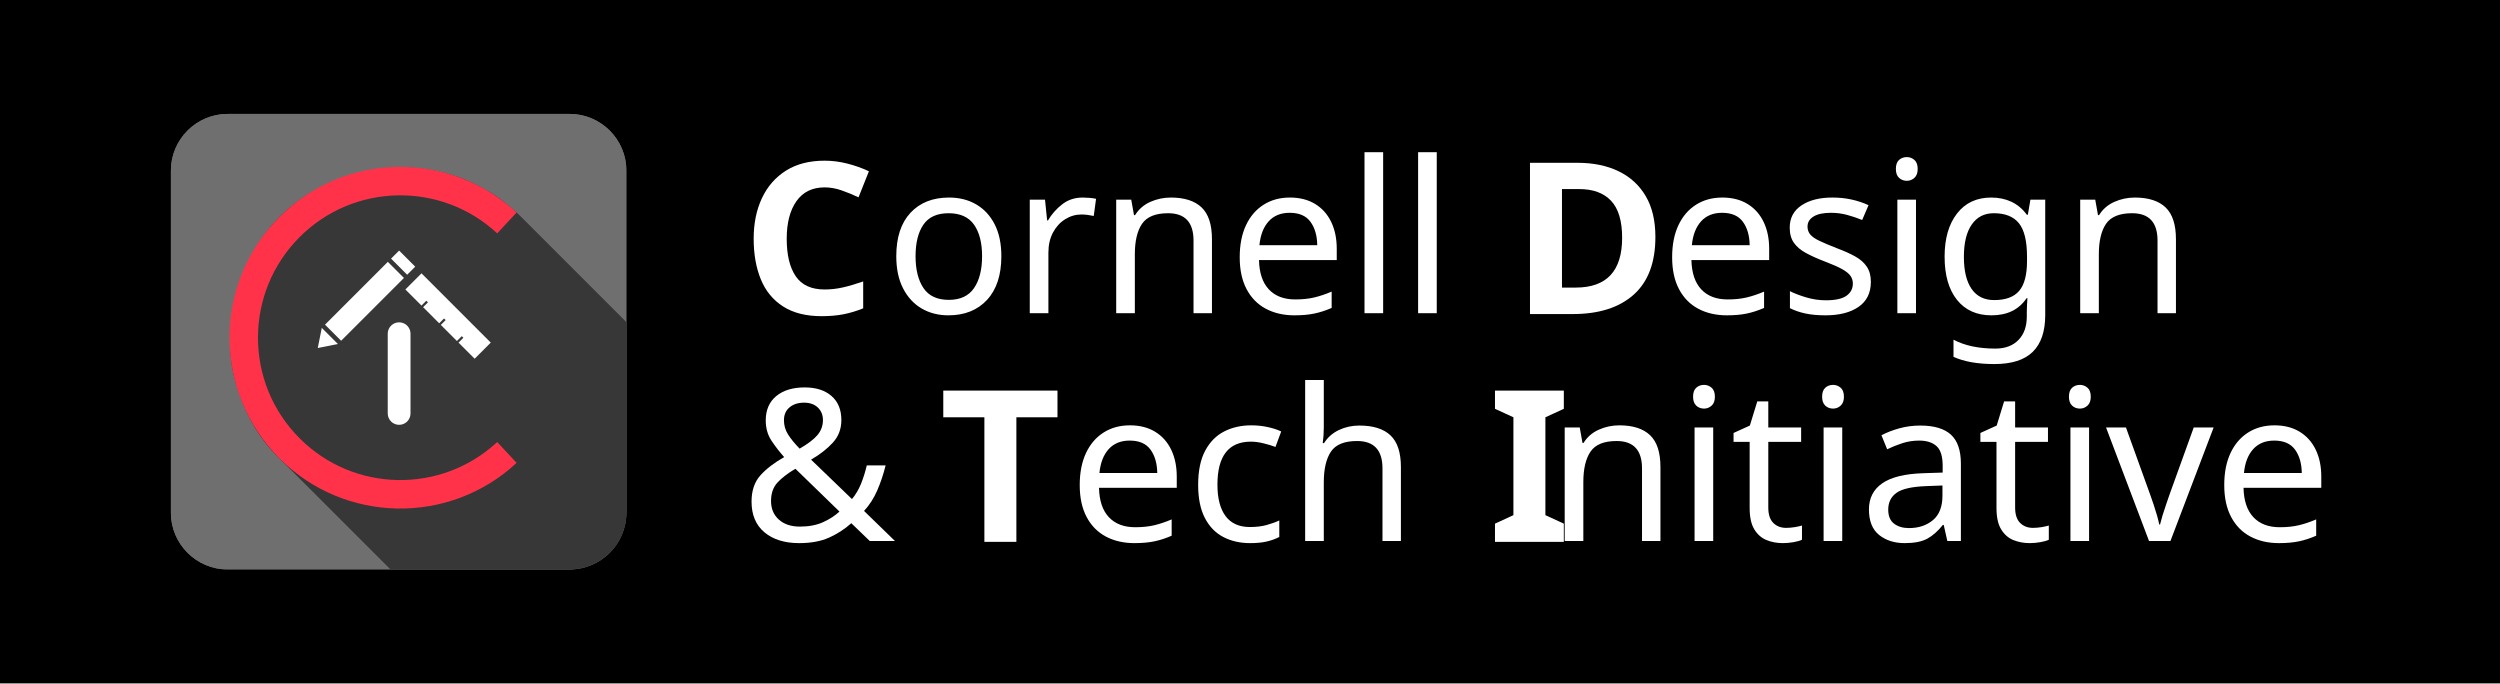
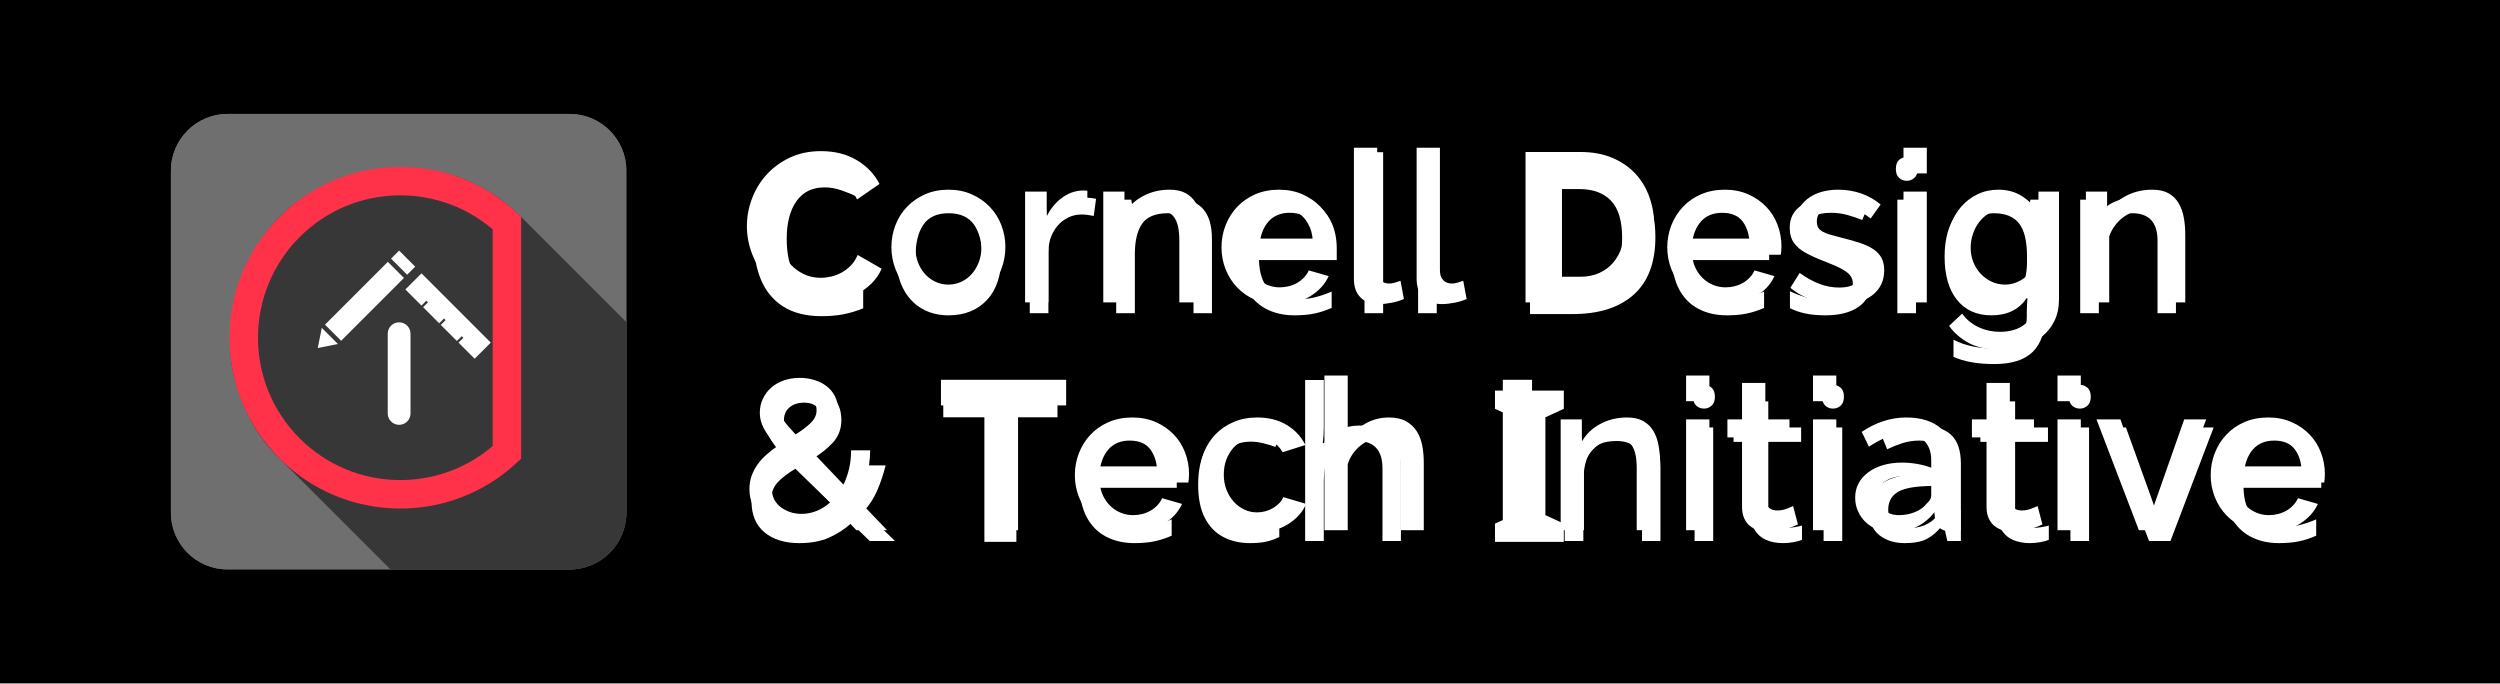
<svg xmlns="http://www.w3.org/2000/svg" xmlns:xlink="http://www.w3.org/1999/xlink" width="4390px" height="1200px" viewBox="0 0 4390 1200" version="1.1">
  <defs>
    <rect id="path-1" x="0" y="0" width="800" height="800" rx="100" />
  </defs>
-   <g id="Wordmark-Light-Text-Padding-Background" stroke="none" stroke-width="1" fill="none" fill-rule="evenodd">
+   <g id="Wordmark-Light-Text-Background" stroke="none" stroke-width="1" fill="none" fill-rule="evenodd">
    <rect fill="#000000" x="0" y="0" width="4390" height="1200" />
-     <g id="Wordmark-Light-Text-Padding">
-       <g id="Wordmark-Light-Text" transform="translate(300, 200)">
-         <g id="Logo-Text---Light" transform="translate(1000, 0)" fill="#FFFFFF" font-family="Raleway-Bold, Raleway" font-size="372" font-weight="bold" letter-spacing="-1.782" line-spacing="400">
-           <text id="Text-Label">
+     <g id="Wordmark-Light-Text-Transparent">
+       <g id="Wordmark-Light-Text-No-Padding" transform="translate(300, 200)">
+         <g id="Logo-Text---Light" transform="translate(1000, 0)" fill="#FFFFFF">
+           <text id="Text-Label" font-family="Raleway-Bold, Raleway" font-size="372" font-weight="bold" line-spacing="400" letter-spacing="-1.782">
            <tspan x="1.86" y="351.487">C</tspan>
            <tspan x="253.41" y="350" font-family="Raleway-SemiBold, Raleway" font-weight="500" letter-spacing="-1.842">ornell </tspan>
            <tspan x="1353.168" y="351.487" letter-spacing="-1.842">D</tspan>
            <tspan x="1615.818" y="350" font-family="Raleway-SemiBold, Raleway" font-weight="500" letter-spacing="-1.842">esign</tspan>
            <tspan x="0" y="750" font-family="Raleway-SemiBold, Raleway" font-weight="500" letter-spacing="-1.842">&amp; </tspan>
            <tspan x="348.972" y="751.487" letter-spacing="-1.842">T</tspan>
            <tspan x="575.538" y="750" font-family="Raleway-SemiBold, Raleway" font-weight="500" letter-spacing="-1.842">ech </tspan>
            <tspan x="1313.287" y="751.487" letter-spacing="-1.842">I</tspan>
            <tspan x="1415.977" y="750" font-family="Raleway-SemiBold, Raleway" font-weight="500" letter-spacing="-1.842">nitiative</tspan>
          </text>
+           <path d="M11.532,197.08 C11.532,180.96 14.446,165.026 20.274,149.278 C26.102,133.53 34.596,119.456 45.756,107.056 C56.916,94.656 70.556,84.612 86.676,76.924 C102.796,69.236 121.148,65.392 141.732,65.392 C166.036,65.392 187.054,70.724 204.786,81.388 C222.518,92.052 235.724,105.94 244.404,123.052 L204.972,150.208 C201.5,142.768 197.284,136.506 192.324,131.422 C187.364,126.338 182.032,122.308 176.328,119.332 C170.624,116.356 164.672,114.186 158.472,112.822 C152.272,111.458 146.196,110.776 140.244,110.776 C127.348,110.776 116.126,113.38 106.578,118.588 C97.03,123.796 89.094,130.554 82.77,138.862 C76.446,147.17 71.672,156.594 68.448,167.134 C65.224,177.674 63.612,188.152 63.612,198.568 C63.612,210.224 65.472,221.446 69.192,232.234 C72.912,243.022 78.182,252.508 85.002,260.692 C91.822,268.876 100.006,275.448 109.554,280.408 C119.102,285.368 129.58,287.848 140.988,287.848 C146.94,287.848 153.14,287.104 159.588,285.616 C166.036,284.128 172.174,281.772 178.002,278.548 C183.83,275.324 189.224,271.17 194.184,266.086 C199.144,261.002 203.112,254.864 206.088,247.672 L248.124,271.852 C243.908,281.772 237.894,290.514 230.082,298.078 C222.27,305.642 213.466,312.028 203.67,317.236 C193.874,322.444 183.396,326.412 172.236,329.14 C161.076,331.868 150.164,333.232 139.5,333.232 C120.652,333.232 103.416,329.264 87.792,321.328 C72.168,313.392 58.714,303.038 47.43,290.266 C36.146,277.494 27.342,262.986 21.018,246.742 C14.694,230.498 11.532,213.944 11.532,197.08 Z M365.382,334.72 C350.005,334.72 336.18,331.992 323.904,326.536 C311.627,321.08 301.15,313.764 292.469,304.588 C283.789,295.412 277.094,284.686 272.382,272.41 C267.669,260.134 265.313,247.3 265.313,233.908 C265.313,220.516 267.669,207.682 272.382,195.406 C277.094,183.13 283.851,172.404 292.656,163.228 C301.46,154.052 311.999,146.736 324.276,141.28 C336.552,135.824 350.253,133.096 365.382,133.096 C380.51,133.096 394.211,135.824 406.488,141.28 C418.764,146.736 429.303,154.052 438.108,163.228 C446.912,172.404 453.669,183.13 458.382,195.406 C463.094,207.682 465.45,220.516 465.45,233.908 C465.45,247.3 463.094,260.134 458.382,272.41 C453.669,284.686 446.912,295.412 438.108,304.588 C429.303,313.764 418.764,321.08 406.488,326.536 C394.211,331.992 380.51,334.72 365.382,334.72 Z M307.349,234.28 C307.349,243.704 308.837,252.384 311.813,260.32 C314.79,268.256 318.881,275.138 324.089,280.966 C329.298,286.794 335.435,291.382 342.503,294.73 C349.572,298.078 357.197,299.752 365.382,299.752 C373.566,299.752 381.191,298.078 388.26,294.73 C395.328,291.382 401.465,286.732 406.673,280.78 C411.882,274.828 415.973,267.884 418.95,259.948 C421.926,252.012 423.413,243.332 423.413,233.908 C423.413,224.732 421.926,216.114 418.95,208.054 C415.973,199.994 411.882,192.988 406.673,187.036 C401.465,181.084 395.328,176.434 388.26,173.086 C381.191,169.738 373.566,168.064 365.382,168.064 C357.445,168.064 349.944,169.8 342.875,173.272 C335.807,176.744 329.67,181.456 324.462,187.408 C319.253,193.36 315.1,200.366 312,208.426 C308.899,216.486 307.349,225.104 307.349,234.28 Z M609.432,171.784 C593.56,172.28 579.486,175.938 567.21,182.758 C554.934,189.578 546.192,199.312 540.984,211.96 L540.984,331 L500.064,331 L500.064,136.444 L538.008,136.444 L538.008,179.968 C544.704,166.576 553.446,155.85 564.234,147.79 C575.022,139.73 586.616,135.328 599.016,134.584 L605.154,134.584 C606.766,134.584 608.192,134.708 609.432,134.956 L609.432,171.784 Z M811.818,331 L770.898,331 L770.898,222.004 C770.898,203.652 767.984,190.322 762.156,182.014 C756.328,173.706 747.71,169.552 736.302,169.552 C730.35,169.552 724.398,170.668 718.446,172.9 C712.494,175.132 706.914,178.294 701.706,182.386 C696.498,186.478 691.848,191.314 687.756,196.894 C683.664,202.474 680.502,208.612 678.27,215.308 L678.27,331 L637.35,331 L637.35,136.444 L674.55,136.444 L674.55,175.504 C681.99,162.36 692.778,152.006 706.914,144.442 C721.05,136.878 736.674,133.096 753.786,133.096 C765.442,133.096 774.99,135.204 782.43,139.42 C789.87,143.636 795.76,149.402 800.1,156.718 C804.44,164.034 807.478,172.466 809.214,182.014 C810.95,191.562 811.818,201.668 811.818,212.332 L811.818,331 Z M945.756,334.72 C930.628,334.72 916.864,332.054 904.464,326.722 C892.064,321.39 881.462,314.136 872.658,304.96 C863.854,295.784 857.034,285.12 852.198,272.968 C847.362,260.816 844.944,247.92 844.944,234.28 C844.944,220.64 847.362,207.682 852.198,195.406 C857.034,183.13 863.854,172.342 872.658,163.042 C881.462,153.742 892.064,146.426 904.464,141.094 C916.864,135.762 930.752,133.096 946.128,133.096 C961.256,133.096 974.958,135.824 987.234,141.28 C999.51,146.736 1009.988,153.99 1018.668,163.042 C1027.348,172.094 1033.982,182.634 1038.57,194.662 C1043.158,206.69 1045.452,219.276 1045.452,232.42 C1045.452,235.396 1045.328,238.186 1045.08,240.79 C1044.832,243.394 1044.584,245.564 1044.336,247.3 L888.468,247.3 C889.212,255.98 891.258,263.792 894.606,270.736 C897.954,277.68 902.294,283.694 907.626,288.778 C912.958,293.862 919.034,297.768 925.854,300.496 C932.674,303.224 939.804,304.588 947.244,304.588 C952.7,304.588 958.094,303.906 963.426,302.542 C968.758,301.178 973.656,299.194 978.12,296.59 C982.584,293.986 986.552,290.824 990.024,287.104 C993.496,283.384 996.224,279.292 998.208,274.828 L1033.176,284.872 C1026.48,299.504 1015.382,311.47 999.882,320.77 C984.382,330.07 966.34,334.72 945.756,334.72 Z M1004.904,219.028 C1004.16,210.844 1002.114,203.28 998.766,196.336 C995.418,189.392 991.14,183.502 985.932,178.666 C980.724,173.83 974.648,170.048 967.704,167.32 C960.76,164.592 953.444,163.228 945.756,163.228 C938.068,163.228 930.814,164.592 923.994,167.32 C917.174,170.048 911.16,173.83 905.952,178.666 C900.744,183.502 896.528,189.392 893.304,196.336 C890.08,203.28 888.096,210.844 887.352,219.028 L1004.904,219.028 Z M1077.462,59.44 L1118.382,59.44 L1118.382,274.828 C1118.382,282.02 1120.242,287.662 1123.962,291.754 C1127.682,295.846 1132.89,297.892 1139.586,297.892 C1142.314,297.892 1145.476,297.396 1149.072,296.404 C1152.668,295.412 1156.078,294.296 1159.302,293.056 L1165.254,325.048 C1159.302,327.776 1152.234,329.946 1144.05,331.558 C1135.866,333.17 1128.55,333.976 1122.102,333.976 C1107.966,333.976 1096.992,330.132 1089.18,322.444 C1081.368,314.756 1077.462,303.844 1077.462,289.708 L1077.462,59.44 Z M1187.592,59.44 L1228.512,59.44 L1228.512,274.828 C1228.512,282.02 1230.372,287.662 1234.092,291.754 C1237.812,295.846 1243.02,297.892 1249.716,297.892 C1252.444,297.892 1255.606,297.396 1259.202,296.404 C1262.798,295.412 1266.208,294.296 1269.432,293.056 L1275.384,325.048 C1269.432,327.776 1262.364,329.946 1254.18,331.558 C1245.996,333.17 1238.68,333.976 1232.232,333.976 C1218.096,333.976 1207.122,330.132 1199.31,322.444 C1191.498,314.756 1187.592,303.844 1187.592,289.708 L1187.592,59.44 Z M1378.836,331 L1378.836,66.88 L1474.812,66.88 C1496.388,66.88 1515.298,70.352 1531.542,77.296 C1547.786,84.24 1561.364,93.664 1572.276,105.568 C1583.188,117.472 1591.372,131.422 1596.828,147.418 C1602.284,163.414 1605.012,180.464 1605.012,198.568 C1605.012,218.656 1601.974,236.822 1595.898,253.066 C1589.822,269.31 1581.08,283.198 1569.672,294.73 C1558.264,306.262 1544.562,315.19 1528.566,321.514 C1512.57,327.838 1494.652,331 1474.812,331 L1378.836,331 Z M1553.304,198.568 C1553.304,185.92 1551.568,174.264 1548.096,163.6 C1544.624,152.936 1539.54,143.76 1532.844,136.072 C1526.148,128.384 1517.902,122.432 1508.106,118.216 C1498.31,114 1487.212,111.892 1474.812,111.892 L1430.172,111.892 L1430.172,285.988 L1474.812,285.988 C1487.46,285.988 1498.682,283.756 1508.478,279.292 C1518.274,274.828 1526.458,268.69 1533.03,260.878 C1539.602,253.066 1544.624,243.828 1548.096,233.164 C1551.568,222.5 1553.304,210.968 1553.304,198.568 Z M1728.534,334.72 C1713.406,334.72 1699.642,332.054 1687.242,326.722 C1674.842,321.39 1664.24,314.136 1655.436,304.96 C1646.632,295.784 1639.812,285.12 1634.976,272.968 C1630.14,260.816 1627.722,247.92 1627.722,234.28 C1627.722,220.64 1630.14,207.682 1634.976,195.406 C1639.812,183.13 1646.632,172.342 1655.436,163.042 C1664.24,153.742 1674.842,146.426 1687.242,141.094 C1699.642,135.762 1713.53,133.096 1728.906,133.096 C1744.034,133.096 1757.736,135.824 1770.012,141.28 C1782.288,146.736 1792.766,153.99 1801.446,163.042 C1810.126,172.094 1816.76,182.634 1821.348,194.662 C1825.936,206.69 1828.23,219.276 1828.23,232.42 C1828.23,235.396 1828.106,238.186 1827.858,240.79 C1827.61,243.394 1827.362,245.564 1827.114,247.3 L1671.246,247.3 C1671.99,255.98 1674.036,263.792 1677.384,270.736 C1680.732,277.68 1685.072,283.694 1690.404,288.778 C1695.736,293.862 1701.812,297.768 1708.632,300.496 C1715.452,303.224 1722.582,304.588 1730.022,304.588 C1735.478,304.588 1740.872,303.906 1746.204,302.542 C1751.536,301.178 1756.434,299.194 1760.898,296.59 C1765.362,293.986 1769.33,290.824 1772.802,287.104 C1776.274,283.384 1779.002,279.292 1780.986,274.828 L1815.954,284.872 C1809.258,299.504 1798.16,311.47 1782.66,320.77 C1767.16,330.07 1749.118,334.72 1728.534,334.72 Z M1787.682,219.028 C1786.938,210.844 1784.892,203.28 1781.544,196.336 C1778.196,189.392 1773.918,183.502 1768.71,178.666 C1763.502,173.83 1757.426,170.048 1750.482,167.32 C1743.538,164.592 1736.222,163.228 1728.534,163.228 C1720.846,163.228 1713.592,164.592 1706.772,167.32 C1699.952,170.048 1693.938,173.83 1688.73,178.666 C1683.522,183.502 1679.306,189.392 1676.082,196.336 C1672.858,203.28 1670.874,210.844 1670.13,219.028 L1787.682,219.028 Z M1930.548,334.72 C1914.924,334.72 1899.362,332.178 1883.862,327.094 C1868.362,322.01 1855.032,314.756 1843.872,305.332 L1860.24,279.292 C1871.896,287.724 1883.428,294.11 1894.836,298.45 C1906.244,302.79 1917.9,304.96 1929.804,304.96 C1941.956,304.96 1951.566,302.604 1958.634,297.892 C1965.702,293.18 1969.236,286.484 1969.236,277.804 C1969.236,269.62 1965.268,263.668 1957.332,259.948 C1949.396,256.228 1936.996,252.136 1920.132,247.672 C1907.98,244.448 1897.564,241.348 1888.884,238.372 C1880.204,235.396 1873.136,231.924 1867.68,227.956 C1862.224,223.988 1858.256,219.4 1855.776,214.192 C1853.296,208.984 1852.056,202.66 1852.056,195.22 C1852.056,185.3 1853.978,176.496 1857.822,168.808 C1861.666,161.12 1866.998,154.61 1873.818,149.278 C1880.638,143.946 1888.636,139.916 1897.812,137.188 C1906.988,134.46 1916.908,133.096 1927.572,133.096 C1942.204,133.096 1955.844,135.328 1968.492,139.792 C1981.14,144.256 1992.424,150.704 2002.344,159.136 L1984.86,183.688 C1966.756,169.304 1947.536,162.112 1927.2,162.112 C1916.784,162.112 1908.042,164.282 1900.974,168.622 C1893.906,172.962 1890.372,179.844 1890.372,189.268 C1890.372,193.236 1891.116,196.584 1892.604,199.312 C1894.092,202.04 1896.51,204.396 1899.858,206.38 C1903.206,208.364 1907.546,210.162 1912.878,211.774 C1918.21,213.386 1924.844,215.184 1932.78,217.168 C1945.924,220.392 1957.27,223.616 1966.818,226.84 C1976.366,230.064 1984.24,233.846 1990.44,238.186 C1996.64,242.526 2001.228,247.61 2004.204,253.438 C2007.18,259.266 2008.668,266.272 2008.668,274.456 C2008.668,293.056 2001.662,307.75 1987.65,318.538 C1973.638,329.326 1954.604,334.72 1930.548,334.72 Z M2042.538,331 L2042.538,136.444 L2083.458,136.444 L2083.458,331 L2042.538,331 Z M2042.538,104.452 L2042.538,59.44 L2083.458,59.44 L2083.458,104.452 L2042.538,104.452 Z M2207.724,332.86 C2194.58,332.86 2182.552,330.194 2171.64,324.862 C2160.728,319.53 2151.366,312.276 2143.554,303.1 C2135.742,293.924 2129.666,283.384 2125.326,271.48 C2120.986,259.576 2118.816,247.052 2118.816,233.908 C2118.816,220.02 2121.048,206.938 2125.512,194.662 C2129.976,182.386 2136.176,171.722 2144.112,162.67 C2152.048,153.618 2161.534,146.426 2172.57,141.094 C2183.606,135.762 2195.82,133.096 2209.212,133.096 C2224.836,133.096 2238.538,136.816 2250.318,144.256 C2262.098,151.696 2271.832,161.368 2279.52,173.272 L2279.52,136.444 L2315.604,136.444 L2315.604,325.42 C2315.604,339.556 2313,352.08 2307.792,362.992 C2302.584,373.904 2295.33,383.142 2286.03,390.706 C2276.73,398.27 2265.756,404.036 2253.108,408.004 C2240.46,411.972 2226.82,413.956 2212.188,413.956 C2190.612,413.956 2172.694,410.298 2158.434,402.982 C2144.174,395.666 2132.208,385.436 2122.536,372.292 L2145.6,350.716 C2153.04,361.132 2162.65,369.068 2174.43,374.524 C2186.21,379.98 2198.796,382.708 2212.188,382.708 C2220.62,382.708 2228.618,381.592 2236.182,379.36 C2243.746,377.128 2250.38,373.656 2256.084,368.944 C2261.788,364.232 2266.314,358.28 2269.662,351.088 C2273.01,343.896 2274.684,335.34 2274.684,325.42 L2274.684,295.66 C2267.74,307.564 2258.192,316.74 2246.04,323.188 C2233.888,329.636 2221.116,332.86 2207.724,332.86 Z M2221.116,299.752 C2227.316,299.752 2233.268,298.698 2238.972,296.59 C2244.676,294.482 2249.946,291.63 2254.782,288.034 C2259.618,284.438 2263.772,280.346 2267.244,275.758 C2270.716,271.17 2273.196,266.272 2274.684,261.064 L2274.684,210.1 C2272.204,203.9 2268.98,198.258 2265.012,193.174 C2261.044,188.09 2256.518,183.688 2251.434,179.968 C2246.35,176.248 2240.956,173.334 2235.252,171.226 C2229.548,169.118 2223.844,168.064 2218.14,168.064 C2209.212,168.064 2201.214,169.986 2194.146,173.83 C2187.078,177.674 2181.064,182.758 2176.104,189.082 C2171.144,195.406 2167.3,202.536 2164.572,210.472 C2161.844,218.408 2160.48,226.592 2160.48,235.024 C2160.48,243.952 2162.03,252.322 2165.13,260.134 C2168.23,267.946 2172.508,274.766 2177.964,280.594 C2183.42,286.422 2189.806,291.072 2197.122,294.544 C2204.438,298.016 2212.436,299.752 2221.116,299.752 Z M2537.334,331 L2496.414,331 L2496.414,222.004 C2496.414,203.652 2493.501,190.322 2487.673,182.014 C2481.844,173.706 2473.227,169.552 2461.818,169.552 C2455.866,169.552 2449.915,170.668 2443.963,172.9 C2438.01,175.132 2432.431,178.294 2427.222,182.386 C2422.014,186.478 2417.365,191.314 2413.273,196.894 C2409.18,202.474 2406.019,208.612 2403.787,215.308 L2403.787,331 L2362.867,331 L2362.867,136.444 L2400.066,136.444 L2400.066,175.504 C2407.507,162.36 2418.294,152.006 2432.43,144.442 C2446.567,136.878 2462.19,133.096 2479.302,133.096 C2490.959,133.096 2500.506,135.204 2507.947,139.42 C2515.387,143.636 2521.276,149.402 2525.617,156.718 C2529.957,164.034 2532.994,172.466 2534.731,182.014 C2536.466,191.562 2537.334,201.668 2537.334,212.332 L2537.334,331 Z M203.856,731 L179.676,705.704 C168.764,715.128 156.798,722.32 143.778,727.28 C130.758,732.24 117.18,734.72 103.044,734.72 C90.148,734.72 78.368,732.736 67.704,728.768 C57.04,724.8 47.864,719.406 40.176,712.586 C32.488,705.766 26.536,697.706 22.32,688.406 C18.104,679.106 15.996,669.248 15.996,658.832 C15.996,650.4 17.298,642.588 19.902,635.396 C22.506,628.204 26.04,621.508 30.504,615.308 C34.968,609.108 40.176,603.404 46.128,598.196 C52.08,592.988 58.28,588.152 64.728,583.688 C59.024,577.488 54.25,571.784 50.406,566.576 C46.562,561.368 43.462,556.47 41.106,551.882 C38.75,547.294 37.014,542.83 35.898,538.49 C34.782,534.15 34.224,529.624 34.224,524.912 C34.224,515.984 36.022,507.738 39.618,500.174 C43.214,492.61 48.112,486.1 54.312,480.644 C60.512,475.188 67.89,470.972 76.446,467.996 C85.002,465.02 94.24,463.532 104.16,463.532 C113.088,463.532 121.644,464.772 129.828,467.252 C138.012,469.732 145.204,473.328 151.404,478.04 C157.604,482.752 162.502,488.642 166.098,495.71 C169.694,502.778 171.492,510.776 171.492,519.704 C171.492,527.144 170.19,533.964 167.586,540.164 C164.982,546.364 161.448,552.254 156.984,557.834 C152.52,563.414 147.25,568.746 141.174,573.83 C135.098,578.914 128.588,583.812 121.644,588.524 L181.164,651.02 C185.38,642.34 188.666,632.978 191.022,622.934 C193.378,612.89 194.556,602.164 194.556,590.756 L228.036,590.756 C227.788,607.62 225.68,623.182 221.712,637.442 C217.744,651.702 212.164,664.536 204.972,675.944 L257.796,731 L203.856,731 Z M107.508,702.356 C116.684,702.356 125.55,700.62 134.106,697.148 C142.662,693.676 150.536,688.716 157.728,682.268 L89.28,609.728 C79.112,616.92 70.928,624.484 64.728,632.42 C58.528,640.356 55.428,649.284 55.428,659.204 C55.428,665.652 56.792,671.542 59.52,676.874 C62.248,682.206 66.03,686.732 70.866,690.452 C75.702,694.172 81.22,697.086 87.42,699.194 C93.62,701.302 100.316,702.356 107.508,702.356 Z M71.796,523.796 C71.796,526.276 72.168,528.694 72.912,531.05 C73.656,533.406 74.958,536.072 76.818,539.048 C78.678,542.024 81.282,545.372 84.63,549.092 C87.978,552.812 92.132,557.4 97.092,562.856 C108.5,555.664 117.49,548.782 124.062,542.21 C130.634,535.638 133.92,528.384 133.92,520.448 C133.92,512.512 131.13,506.126 125.55,501.29 C119.97,496.454 112.84,494.036 104.16,494.036 C94.736,494.036 86.986,496.95 80.91,502.778 C74.834,508.606 71.796,515.612 71.796,523.796 Z M572.172,511.892 L487.728,511.892 L487.728,731 L436.764,731 L436.764,511.892 L352.32,511.892 L352.32,466.88 L572.172,466.88 L572.172,511.892 Z M688.254,734.72 C673.126,734.72 659.362,732.054 646.962,726.722 C634.562,721.39 623.96,714.136 615.156,704.96 C606.352,695.784 599.532,685.12 594.696,672.968 C589.86,660.816 587.442,647.92 587.442,634.28 C587.442,620.64 589.86,607.682 594.696,595.406 C599.532,583.13 606.352,572.342 615.156,563.042 C623.96,553.742 634.562,546.426 646.962,541.094 C659.362,535.762 673.25,533.096 688.626,533.096 C703.754,533.096 717.456,535.824 729.732,541.28 C742.008,546.736 752.486,553.99 761.166,563.042 C769.846,572.094 776.48,582.634 781.068,594.662 C785.656,606.69 787.95,619.276 787.95,632.42 C787.95,635.396 787.826,638.186 787.578,640.79 C787.33,643.394 787.082,645.564 786.834,647.3 L630.966,647.3 C631.71,655.98 633.756,663.792 637.104,670.736 C640.452,677.68 644.792,683.694 650.124,688.778 C655.456,693.862 661.532,697.768 668.352,700.496 C675.172,703.224 682.302,704.588 689.742,704.588 C695.198,704.588 700.592,703.906 705.924,702.542 C711.256,701.178 716.154,699.194 720.618,696.59 C725.082,693.986 729.05,690.824 732.522,687.104 C735.994,683.384 738.722,679.292 740.706,674.828 L775.674,684.872 C768.978,699.504 757.88,711.47 742.38,720.77 C726.88,730.07 708.838,734.72 688.254,734.72 Z M747.402,619.028 C746.658,610.844 744.612,603.28 741.264,596.336 C737.916,589.392 733.638,583.502 728.43,578.666 C723.222,573.83 717.146,570.048 710.202,567.32 C703.258,564.592 695.942,563.228 688.254,563.228 C680.566,563.228 673.312,564.592 666.492,567.32 C659.672,570.048 653.658,573.83 648.45,578.666 C643.242,583.502 639.026,589.392 635.802,596.336 C632.578,603.28 630.594,610.844 629.85,619.028 L747.402,619.028 Z M806.94,633.536 C806.94,619.896 809.296,607 814.008,594.848 C818.72,582.696 825.478,572.032 834.282,562.856 C843.086,553.68 853.688,546.426 866.088,541.094 C878.488,535.762 892.376,533.096 907.752,533.096 C927.84,533.096 945.138,537.498 959.646,546.302 C974.154,555.106 985.004,566.824 992.196,581.456 L952.392,594.104 C947.68,585.92 941.356,579.534 933.42,574.946 C925.484,570.358 916.68,568.064 907.008,568.064 C898.824,568.064 891.198,569.676 884.13,572.9 C877.062,576.124 870.924,580.65 865.716,586.478 C860.508,592.306 856.416,599.188 853.44,607.124 C850.464,615.06 848.976,623.864 848.976,633.536 C848.976,642.96 850.526,651.702 853.626,659.762 C856.726,667.822 860.942,674.828 866.274,680.78 C871.606,686.732 877.806,691.382 884.874,694.73 C891.942,698.078 899.444,699.752 907.38,699.752 C912.34,699.752 917.3,699.07 922.26,697.706 C927.22,696.342 931.746,694.42 935.838,691.94 C939.93,689.46 943.526,686.608 946.626,683.384 C949.726,680.16 952.02,676.688 953.508,672.968 L993.684,684.872 C987.236,699.504 976.448,711.47 961.32,720.77 C946.192,730.07 928.336,734.72 907.752,734.72 C892.624,734.72 878.86,731.992 866.46,726.536 C854.06,721.08 843.458,713.702 834.654,704.402 C825.85,695.102 819.03,684.376 814.194,672.224 C809.358,660.072 806.94,647.176 806.94,633.536 Z M1200.162,731 L1159.242,731 L1159.242,622.004 C1159.242,604.148 1156.08,590.942 1149.756,582.386 C1143.432,573.83 1134.318,569.552 1122.414,569.552 C1116.71,569.552 1111.006,570.668 1105.302,572.9 C1099.598,575.132 1094.204,578.294 1089.12,582.386 C1084.036,586.478 1079.51,591.314 1075.542,596.894 C1071.574,602.474 1068.598,608.612 1066.614,615.308 L1066.614,731 L1025.694,731 L1025.694,459.44 L1066.614,459.44 L1066.614,575.504 C1074.054,562.112 1084.16,551.696 1096.932,544.256 C1109.704,536.816 1123.654,533.096 1138.782,533.096 C1150.934,533.096 1160.916,535.266 1168.728,539.606 C1176.54,543.946 1182.802,549.712 1187.514,556.904 C1192.226,564.096 1195.512,572.466 1197.372,582.014 C1199.232,591.562 1200.162,601.668 1200.162,612.332 L1200.162,731 Z M1338.955,731 L1338.955,466.88 L1390.291,466.88 L1390.291,731 L1338.955,731 Z M1614.997,731 L1574.077,731 L1574.077,622.004 C1574.077,603.652 1571.163,590.322 1565.335,582.014 C1559.507,573.706 1550.889,569.552 1539.481,569.552 C1533.529,569.552 1527.577,570.668 1521.625,572.9 C1515.673,575.132 1510.093,578.294 1504.885,582.386 C1499.677,586.478 1495.027,591.314 1490.935,596.894 C1486.843,602.474 1483.681,608.612 1481.449,615.308 L1481.449,731 L1440.529,731 L1440.529,536.444 L1477.729,536.444 L1477.729,575.504 C1485.169,562.36 1495.957,552.006 1510.093,544.442 C1524.229,536.878 1539.853,533.096 1556.965,533.096 C1568.621,533.096 1578.169,535.204 1585.609,539.42 C1593.049,543.636 1598.939,549.402 1603.279,556.718 C1607.619,564.034 1610.657,572.466 1612.393,582.014 C1614.129,591.562 1614.997,601.668 1614.997,612.332 L1614.997,731 Z M1660.771,731 L1660.771,536.444 L1701.691,536.444 L1701.691,731 L1660.771,731 Z M1660.771,504.452 L1660.771,459.44 L1701.691,459.44 L1701.691,504.452 L1660.771,504.452 Z M1857.205,720.956 C1851.997,723.436 1844.805,726.226 1835.629,729.326 C1826.453,732.426 1816.657,733.976 1806.241,733.976 C1799.793,733.976 1793.717,733.108 1788.013,731.372 C1782.309,729.636 1777.287,727.032 1772.947,723.56 C1768.607,720.088 1765.197,715.562 1762.717,709.982 C1760.237,704.402 1758.997,697.644 1758.997,689.708 L1758.997,568.064 L1733.329,568.064 L1733.329,536.444 L1758.997,536.444 L1758.997,472.46 L1799.917,472.46 L1799.917,536.444 L1842.325,536.444 L1842.325,568.064 L1799.917,568.064 L1799.917,676.688 C1800.413,683.632 1802.583,688.654 1806.427,691.754 C1810.271,694.854 1815.045,696.404 1820.749,696.404 C1826.453,696.404 1831.909,695.412 1837.117,693.428 C1842.325,691.444 1846.169,689.832 1848.649,688.592 L1857.205,720.956 Z M1883.635,731 L1883.635,536.444 L1924.555,536.444 L1924.555,731 L1883.635,731 Z M1883.635,504.452 L1883.635,459.44 L1924.555,459.44 L1924.555,504.452 L1883.635,504.452 Z M2023.525,734.72 C2014.101,734.72 2005.359,733.17 1997.299,730.07 C1989.239,726.97 1982.295,722.692 1976.467,717.236 C1970.639,711.78 1966.051,705.332 1962.703,697.892 C1959.355,690.452 1957.681,682.392 1957.681,673.712 C1957.681,664.536 1959.665,656.228 1963.633,648.788 C1967.601,641.348 1973.243,634.9 1980.559,629.444 C1987.875,623.988 1996.555,619.772 2006.599,616.796 C2016.643,613.82 2027.741,612.332 2039.893,612.332 C2049.069,612.332 2058.121,613.138 2067.049,614.75 C2075.977,616.362 2084.037,618.532 2091.229,621.26 L2091.229,607.868 C2091.229,593.484 2087.137,582.262 2078.953,574.202 C2070.769,566.142 2058.989,562.112 2043.613,562.112 C2033.197,562.112 2022.967,564.034 2012.923,567.878 C2002.879,571.722 1992.525,577.24 1981.861,584.432 L1969.213,558.392 C1994.261,541.528 2020.301,533.096 2047.333,533.096 C2074.117,533.096 2094.949,539.916 2109.829,553.556 C2124.709,567.196 2132.149,586.788 2132.149,612.332 L2132.149,682.64 C2132.149,691.32 2135.745,695.784 2142.937,696.032 L2142.937,731 C2138.969,731.744 2135.559,732.24 2132.707,732.488 C2129.855,732.736 2127.065,732.86 2124.337,732.86 C2116.401,732.86 2110.263,730.876 2105.923,726.908 C2101.583,722.94 2098.917,717.856 2097.925,711.656 L2096.809,699.38 C2088.129,710.788 2077.403,719.53 2064.631,725.606 C2051.859,731.682 2038.157,734.72 2023.525,734.72 Z M2034.685,704.588 C2044.605,704.588 2053.967,702.79 2062.771,699.194 C2071.575,695.598 2078.457,690.576 2083.417,684.128 C2088.625,679.664 2091.229,674.952 2091.229,669.992 L2091.229,644.324 C2084.285,641.596 2076.907,639.488 2069.095,638 C2061.283,636.512 2053.657,635.768 2046.217,635.768 C2031.585,635.768 2019.619,638.93 2010.319,645.254 C2001.019,651.578 1996.369,659.948 1996.369,670.364 C1996.369,680.036 1999.965,688.158 2007.157,694.73 C2014.349,701.302 2023.525,704.588 2034.685,704.588 Z M2286.547,720.956 C2281.339,723.436 2274.147,726.226 2264.971,729.326 C2255.795,732.426 2245.999,733.976 2235.583,733.976 C2229.135,733.976 2223.059,733.108 2217.355,731.372 C2211.651,729.636 2206.629,727.032 2202.289,723.56 C2197.949,720.088 2194.539,715.562 2192.059,709.982 C2189.579,704.402 2188.339,697.644 2188.339,689.708 L2188.339,568.064 L2162.671,568.064 L2162.671,536.444 L2188.339,536.444 L2188.339,472.46 L2229.259,472.46 L2229.259,536.444 L2271.667,536.444 L2271.667,568.064 L2229.259,568.064 L2229.259,676.688 C2229.755,683.632 2231.925,688.654 2235.769,691.754 C2239.613,694.854 2244.387,696.404 2250.091,696.404 C2255.795,696.404 2261.251,695.412 2266.459,693.428 C2271.667,691.444 2275.511,689.832 2277.991,688.592 L2286.547,720.956 Z M2312.977,731 L2312.977,536.444 L2353.897,536.444 L2353.897,731 L2312.977,731 Z M2312.977,504.452 L2312.977,459.44 L2353.897,459.44 L2353.897,504.452 L2312.977,504.452 Z M2455.843,731 L2381.443,536.444 L2423.479,536.444 L2479.279,696.404 L2535.451,536.444 L2574.139,536.444 L2499.739,731 L2455.843,731 Z M2682.781,734.72 C2667.653,734.72 2653.889,732.054 2641.489,726.722 C2629.089,721.39 2618.487,714.136 2609.683,704.96 C2600.879,695.784 2594.059,685.12 2589.223,672.968 C2584.387,660.816 2581.969,647.92 2581.969,634.28 C2581.969,620.64 2584.387,607.682 2589.223,595.406 C2594.059,583.13 2600.879,572.342 2609.683,563.042 C2618.487,553.742 2629.089,546.426 2641.489,541.094 C2653.889,535.762 2667.777,533.096 2683.153,533.096 C2698.281,533.096 2711.983,535.824 2724.259,541.28 C2736.535,546.736 2747.013,553.99 2755.693,563.042 C2764.373,572.094 2771.007,582.634 2775.595,594.662 C2780.183,606.69 2782.477,619.276 2782.477,632.42 C2782.477,635.396 2782.353,638.186 2782.105,640.79 C2781.857,643.394 2781.609,645.564 2781.361,647.3 L2625.493,647.3 C2626.237,655.98 2628.283,663.792 2631.631,670.736 C2634.979,677.68 2639.319,683.694 2644.651,688.778 C2649.983,693.862 2656.059,697.768 2662.879,700.496 C2669.699,703.224 2676.829,704.588 2684.269,704.588 C2689.725,704.588 2695.119,703.906 2700.451,702.542 C2705.783,701.178 2710.681,699.194 2715.145,696.59 C2719.609,693.986 2723.577,690.824 2727.049,687.104 C2730.521,683.384 2733.249,679.292 2735.233,674.828 L2770.201,684.872 C2763.505,699.504 2752.407,711.47 2736.907,720.77 C2721.407,730.07 2703.365,734.72 2682.781,734.72 Z M2741.929,619.028 C2741.185,610.844 2739.139,603.28 2735.791,596.336 C2732.443,589.392 2728.165,583.502 2722.957,578.666 C2717.749,573.83 2711.673,570.048 2704.729,567.32 C2697.785,564.592 2690.469,563.228 2682.781,563.228 C2675.093,563.228 2667.839,564.592 2661.019,567.32 C2654.199,570.048 2648.185,573.83 2642.977,578.666 C2637.769,583.502 2633.553,589.392 2630.329,596.336 C2627.105,603.28 2625.121,610.844 2624.377,619.028 L2741.929,619.028 Z" id="Outlines" fill-rule="evenodd" />
        </g>
        <g id="Icon-Rounded">
          <mask id="mask-2" fill="white">
            <use xlink:href="#path-1" />
          </mask>
          <use id="Mask" fill="#6F6F6F" fill-rule="evenodd" xlink:href="#path-1" />
          <g id="Icon" mask="url(#mask-2)">
            <rect id="Base" fill="#6F6F6F" fill-rule="evenodd" x="0" y="0" width="800" height="800" />
            <g id="Glyph-Shadow">
              <path d="M363.653,187.929 L625.096,187.929 L932.166,494.999 L639.236,787.929 L362.612,787.929 C312.074,789.012 261.016,774.697 209.436,744.985 C132.066,700.418 64.209,594.694 63.671,488.641 C63.166,389.055 120.009,294.657 187.729,245.714 C211.694,228.394 238.703,212.812 270.272,203.025 C282.715,199.167 300.161,193.311 324.05,190.604 C339.976,188.799 353.176,187.907 363.653,187.929 Z" id="Shadow" fill="#373737" fill-rule="evenodd" transform="translate(497.9169, 487.9571) rotate(45) translate(-497.9169, -487.9571) " />
              <g id="Glyph-Light">
                <path d="M505.196,401.622 L513.681,393.137 L510.853,390.309 L502.368,398.794 L474.083,370.51 L482.569,362.024 L479.74,359.196 L471.255,367.681 L442.971,339.397 L451.456,330.912 L448.627,328.083 L440.142,336.569 L411.858,308.284 L440.142,280 L561.765,401.622 L533.48,429.907 L505.196,401.622 Z M414.978,282.426 L386.693,254.142 L400.836,240 L429.12,268.284 L414.978,282.426 Z M409.321,288.083 L299.012,398.392 L270.728,370.108 L381.037,259.799 L409.321,288.083 Z M400.858,366 C411.904,366 420.858,374.954 420.858,386 L420.858,526 C420.858,537.046 411.904,546 400.858,546 C389.812,546 380.858,537.046 380.858,526 L380.858,386 C380.858,374.954 389.812,366 400.858,366 Z M258,411.12 L265.071,375.765 L293.355,404.049 L258,411.12 Z" id="Arrow" fill="#FFFFFF" fill-rule="evenodd" />
-                 <path d="M392.829,118.185 C245.663,123.535 128,244.527 128,393 C128,544.878 251.122,668 403,668 C551.473,668 672.465,550.337 677.815,403.171 M392.829,118.185 Z" id="Arc" stroke="#FF324A" stroke-width="50" transform="translate(403, 393) rotate(45) translate(-403, -393) " />
+                 <path d="M392.829,118.185 C245.663,123.535 128,244.527 128,393 C128,544.878 251.122,668 403,668 C551.473,668 672.465,550.337 677.815,403.171 L392.829,118.185 Z" id="Arc" stroke="#FF324A" stroke-width="50" transform="translate(403, 393) rotate(45) translate(-403, -393) " />
              </g>
            </g>
          </g>
        </g>
      </g>
    </g>
  </g>
</svg>
